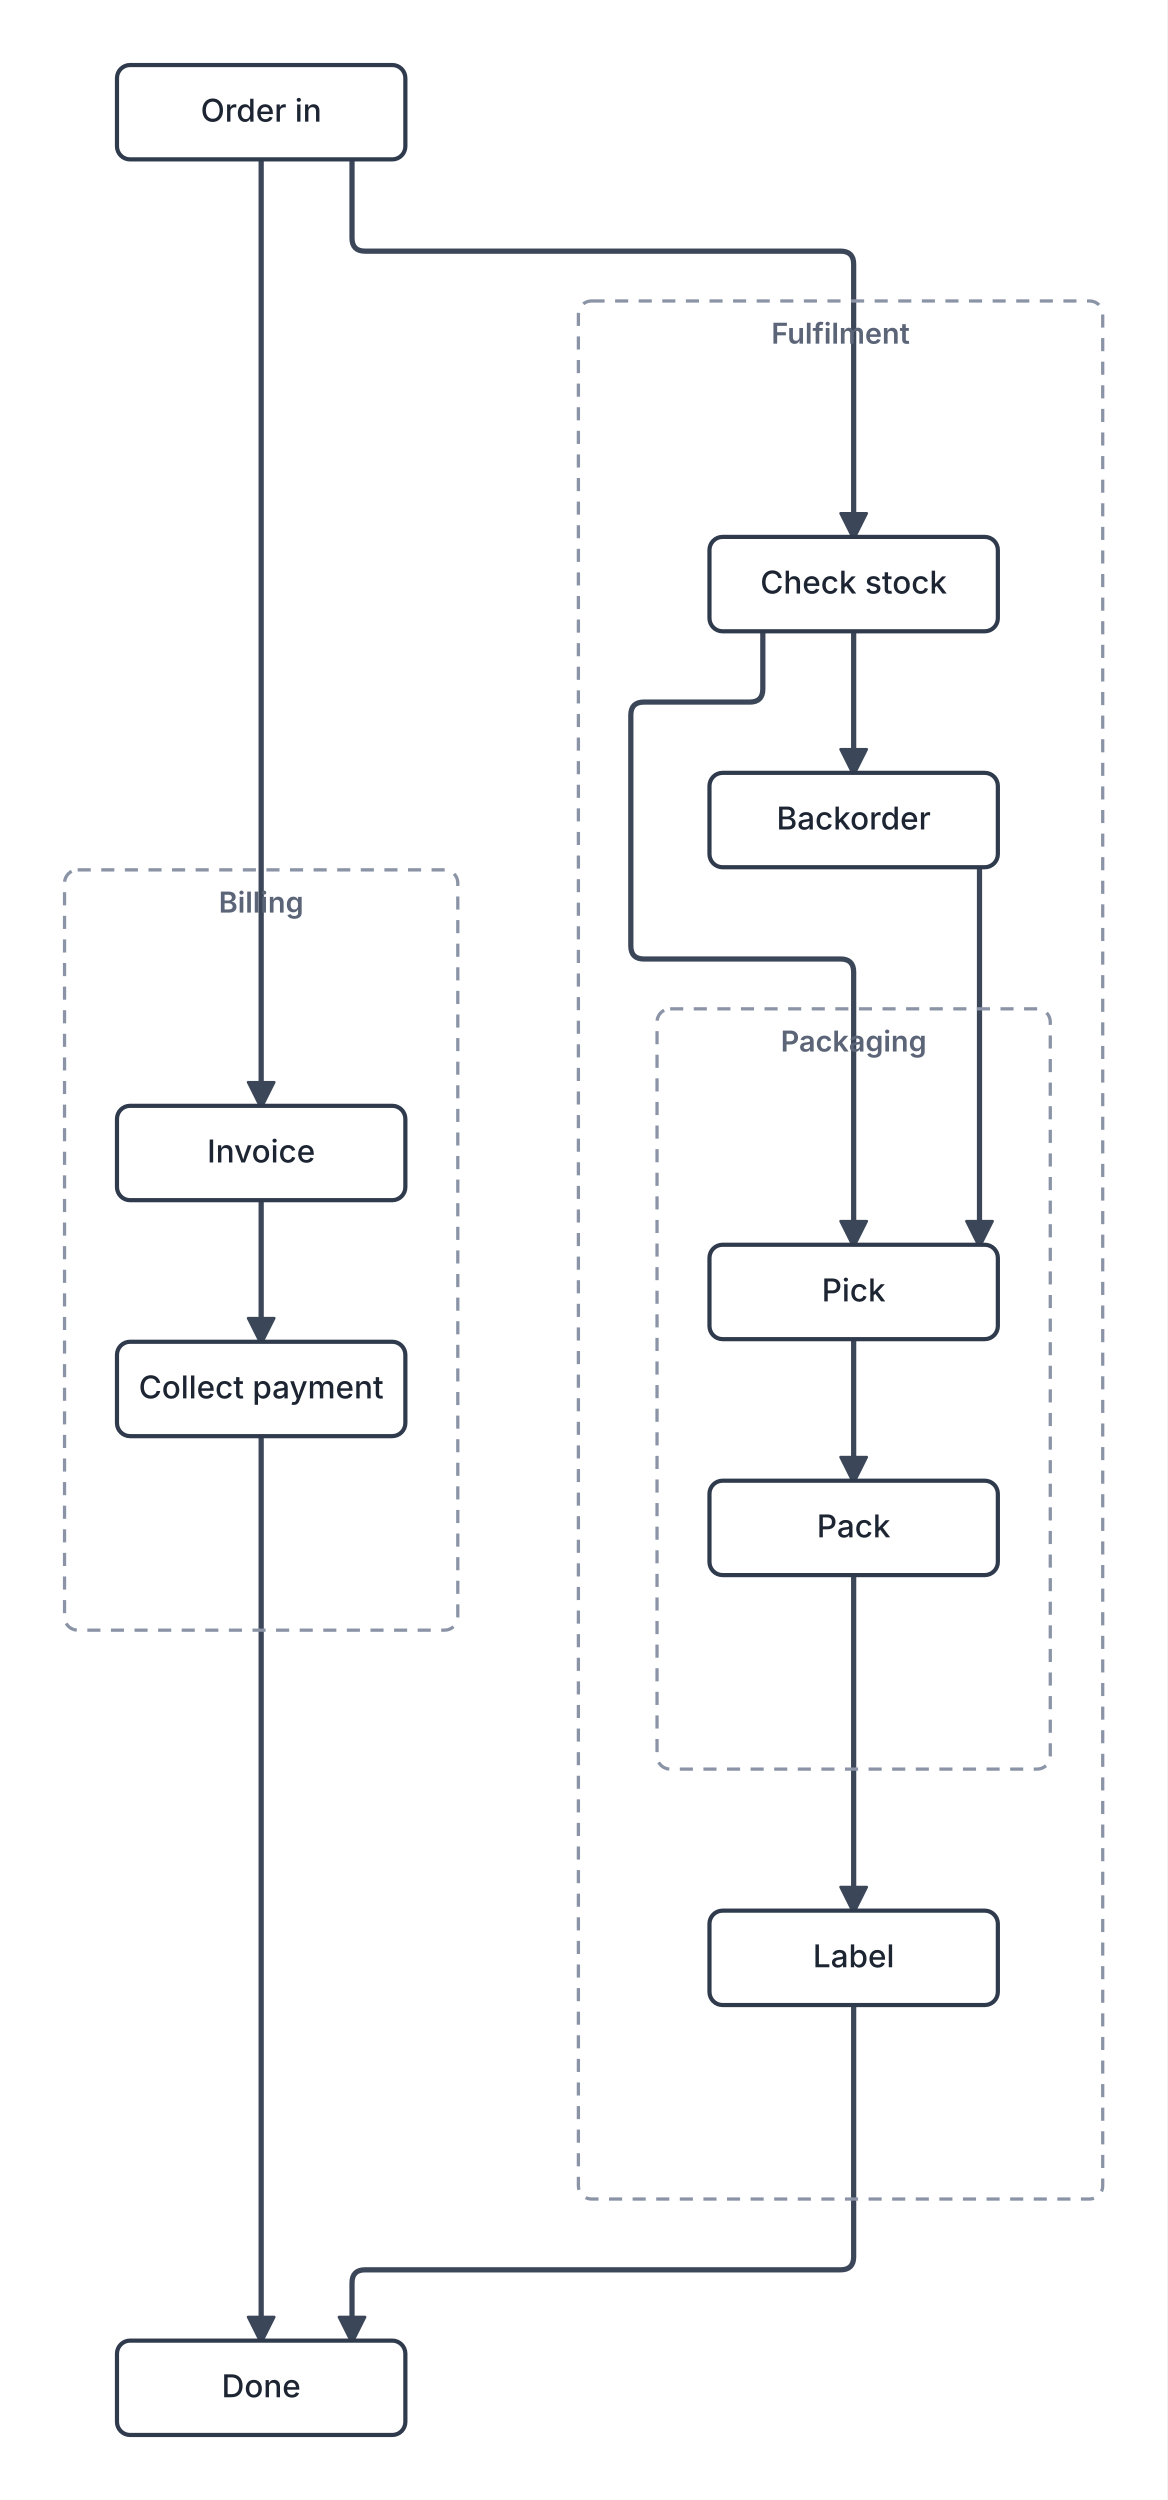
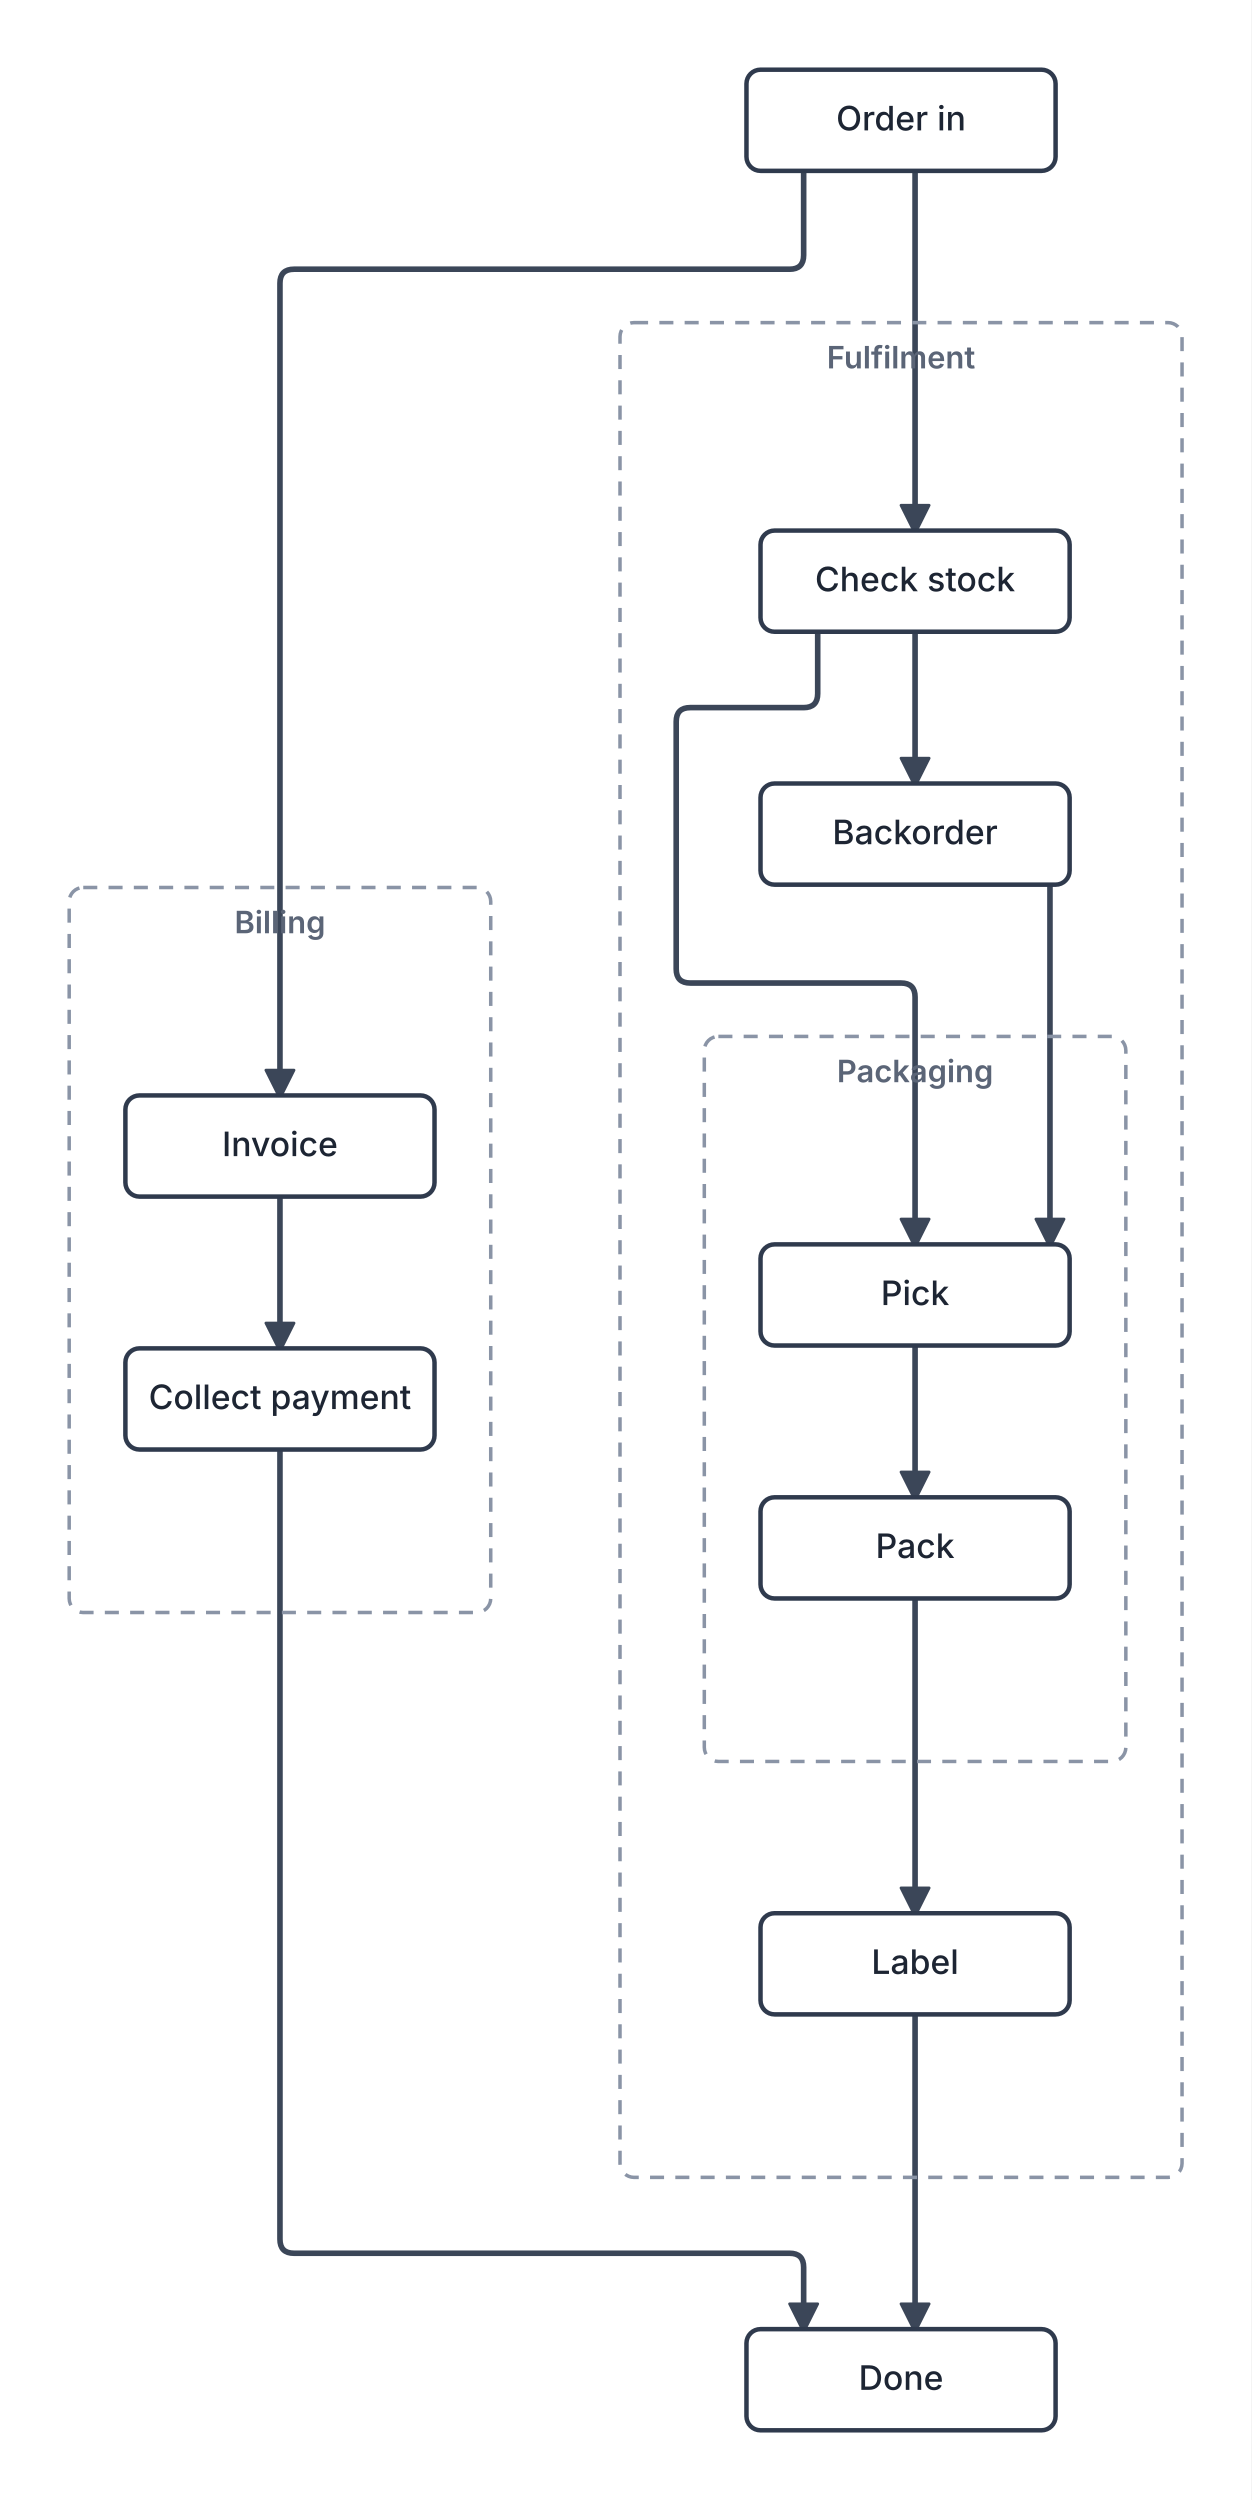
- <svg xmlns="http://www.w3.org/2000/svg" viewBox="-99.62 -24.80 445.25 953.60" width="445.25" height="953.60" font-family="Inter, system-ui, -apple-system, sans-serif">
+ <svg xmlns="http://www.w3.org/2000/svg" viewBox="-320.62 -24.80 445.25 889.60" width="445.25" height="889.60" font-family="Inter, system-ui, -apple-system, sans-serif">
  <defs>
    <marker id="gl-mk-0" markerWidth="12.00" markerHeight="12.00" viewBox="0 0 12.00 12" orient="auto" refX="1.00" refY="6" markerUnits="userSpaceOnUse">
      <path d="M 1,1 L 11,6 L 1,11 Z" fill="#3b4658" stroke="#3b4658" stroke-linejoin="round" />
    </marker>
  </defs>
-   <rect x="-99.62" y="-24.80" width="445.25" height="953.60" fill="#ffffff" />
+   <rect x="-320.62" y="-24.80" width="445.25" height="889.60" fill="#ffffff" />
  <g id="edges">
-     <path d="M 34.65,36.00 L 34.65,66.00 Q 34.65,71.00 39.65,71.00 L 221.00,71.00 Q 226.00,71.00 226.00,76.00 L 226.00,171.00" fill="none" stroke="#3b4658" stroke-width="2.00" marker-end="url(#gl-mk-0)" />
-     <path d="M 191.35,216.00 L 191.35,238.00 Q 191.35,243.00 186.35,243.00 L 146.00,243.00 Q 141.00,243.00 141.00,248.00 L 141.00,336.00 Q 141.00,341.00 146.00,341.00 L 221.00,341.00 Q 226.00,341.00 226.00,346.00 L 226.00,441.00" fill="none" stroke="#3b4658" stroke-width="2.00" marker-end="url(#gl-mk-0)" />
-     <path d="M 226.00,216.00 L 226.00,261.00" fill="none" stroke="#3b4658" stroke-width="2.00" marker-end="url(#gl-mk-0)" />
-     <path d="M 274.00,306.00 L 274.00,441.00" fill="none" stroke="#3b4658" stroke-width="2.00" marker-end="url(#gl-mk-0)" />
-     <path d="M 226.00,486.00 L 226.00,531.00" fill="none" stroke="#3b4658" stroke-width="2.00" marker-end="url(#gl-mk-0)" />
-     <path d="M 226.00,576.00 L 226.00,695.00" fill="none" stroke="#3b4658" stroke-width="2.00" marker-end="url(#gl-mk-0)" />
-     <path d="M 226.00,740.00 L 226.00,836.00 Q 226.00,841.00 221.00,841.00 L 39.65,841.00 Q 34.65,841.00 34.65,846.00 L 34.65,859.00" fill="none" stroke="#3b4658" stroke-width="2.00" marker-end="url(#gl-mk-0)" />
-     <path d="M 0.00,36.00 L 0.00,388.00" fill="none" stroke="#3b4658" stroke-width="2.00" marker-end="url(#gl-mk-0)" />
-     <path d="M 0.00,433.00 L 0.00,478.00" fill="none" stroke="#3b4658" stroke-width="2.00" marker-end="url(#gl-mk-0)" />
-     <path d="M 0.00,523.00 L 0.00,859.00" fill="none" stroke="#3b4658" stroke-width="2.00" marker-end="url(#gl-mk-0)" />
+     <path d="M 5.00,36.00 L 5.00,155.00" fill="none" stroke="#3b4658" stroke-width="2.00" marker-end="url(#gl-mk-0)" />
+     <path d="M -29.65,200.00 L -29.65,222.00 Q -29.65,227.00 -34.65,227.00 L -75.00,227.00 Q -80.00,227.00 -80.00,232.00 L -80.00,320.00 Q -80.00,325.00 -75.00,325.00 L 0.00,325.00 Q 5.00,325.00 5.00,330.00 L 5.00,409.00" fill="none" stroke="#3b4658" stroke-width="2.00" marker-end="url(#gl-mk-0)" />
+     <path d="M 5.00,200.00 L 5.00,245.00" fill="none" stroke="#3b4658" stroke-width="2.00" marker-end="url(#gl-mk-0)" />
+     <path d="M 53.00,290.00 L 53.00,409.00" fill="none" stroke="#3b4658" stroke-width="2.00" marker-end="url(#gl-mk-0)" />
+     <path d="M 5.00,454.00 L 5.00,499.00" fill="none" stroke="#3b4658" stroke-width="2.00" marker-end="url(#gl-mk-0)" />
+     <path d="M 5.00,544.00 L 5.00,647.00" fill="none" stroke="#3b4658" stroke-width="2.00" marker-end="url(#gl-mk-0)" />
+     <path d="M 5.00,692.00 L 5.00,795.00" fill="none" stroke="#3b4658" stroke-width="2.00" marker-end="url(#gl-mk-0)" />
+     <path d="M -34.65,36.00 L -34.65,66.00 Q -34.65,71.00 -39.65,71.00 L -216.00,71.00 Q -221.00,71.00 -221.00,76.00 L -221.00,356.00" fill="none" stroke="#3b4658" stroke-width="2.00" marker-end="url(#gl-mk-0)" />
+     <path d="M -221.00,401.00 L -221.00,446.00" fill="none" stroke="#3b4658" stroke-width="2.00" marker-end="url(#gl-mk-0)" />
+     <path d="M -221.00,491.00 L -221.00,772.00 Q -221.00,777.00 -216.00,777.00 L -39.65,777.00 Q -34.65,777.00 -34.65,782.00 L -34.65,795.00" fill="none" stroke="#3b4658" stroke-width="2.00" marker-end="url(#gl-mk-0)" />
  </g>
  <g id="nodes">
    <rect x="-55.00" y="0.00" width="110.00" height="36.00" rx="5.00" fill="#ffffff" stroke="#2f3a4d" stroke-width="1.60" />
    <text x="0.00" y="21.60" text-anchor="middle" font-size="12.00" font-weight="500" fill="#1d2533">Order in</text>
-     <rect x="121.00" y="90.00" width="200.00" height="724.00" rx="5.00" fill="none" stroke="#8a94a6" stroke-width="1.25" stroke-dasharray="5 4" />
-     <text x="221.00" y="106.30" text-anchor="middle" font-size="11.00" font-weight="600" fill="#5b6577">Fulfilment</text>
-     <rect x="-75.00" y="307.00" width="150.00" height="290.00" rx="5.00" fill="none" stroke="#8a94a6" stroke-width="1.25" stroke-dasharray="5 4" />
-     <text x="0.00" y="323.30" text-anchor="middle" font-size="11.00" font-weight="600" fill="#5b6577">Billing</text>
-     <rect x="-55.00" y="868.00" width="110.00" height="36.00" rx="5.00" fill="#ffffff" stroke="#2f3a4d" stroke-width="1.60" />
-     <text x="0.00" y="889.60" text-anchor="middle" font-size="12.00" font-weight="500" fill="#1d2533">Done</text>
-     <rect x="171.00" y="180.00" width="110.00" height="36.00" rx="5.00" fill="#ffffff" stroke="#2f3a4d" stroke-width="1.60" />
-     <text x="226.00" y="201.60" text-anchor="middle" font-size="12.00" font-weight="500" fill="#1d2533">Check stock</text>
-     <rect x="171.00" y="270.00" width="110.00" height="36.00" rx="5.00" fill="#ffffff" stroke="#2f3a4d" stroke-width="1.60" />
-     <text x="226.00" y="291.60" text-anchor="middle" font-size="12.00" font-weight="500" fill="#1d2533">Backorder</text>
-     <rect x="151.00" y="360.00" width="150.00" height="290.00" rx="5.00" fill="none" stroke="#8a94a6" stroke-width="1.25" stroke-dasharray="5 4" />
-     <text x="226.00" y="376.30" text-anchor="middle" font-size="11.00" font-weight="600" fill="#5b6577">Packaging</text>
-     <rect x="171.00" y="704.00" width="110.00" height="36.00" rx="5.00" fill="#ffffff" stroke="#2f3a4d" stroke-width="1.60" />
-     <text x="226.00" y="725.60" text-anchor="middle" font-size="12.00" font-weight="500" fill="#1d2533">Label</text>
-     <rect x="-55.00" y="397.00" width="110.00" height="36.00" rx="5.00" fill="#ffffff" stroke="#2f3a4d" stroke-width="1.60" />
-     <text x="0.00" y="418.60" text-anchor="middle" font-size="12.00" font-weight="500" fill="#1d2533">Invoice</text>
-     <rect x="-55.00" y="487.00" width="110.00" height="36.00" rx="5.00" fill="#ffffff" stroke="#2f3a4d" stroke-width="1.60" />
-     <text x="0.00" y="508.60" text-anchor="middle" font-size="12.00" font-weight="500" fill="#1d2533">Collect payment</text>
-     <rect x="171.00" y="450.00" width="110.00" height="36.00" rx="5.00" fill="#ffffff" stroke="#2f3a4d" stroke-width="1.60" />
-     <text x="226.00" y="471.60" text-anchor="middle" font-size="12.00" font-weight="500" fill="#1d2533">Pick</text>
-     <rect x="171.00" y="540.00" width="110.00" height="36.00" rx="5.00" fill="#ffffff" stroke="#2f3a4d" stroke-width="1.60" />
-     <text x="226.00" y="561.60" text-anchor="middle" font-size="12.00" font-weight="500" fill="#1d2533">Pack</text>
+     <rect x="-100.00" y="90.00" width="200.00" height="660.00" rx="5.00" fill="none" stroke="#8a94a6" stroke-width="1.25" stroke-dasharray="5 4" />
+     <text x="0.00" y="106.30" text-anchor="middle" font-size="11.00" font-weight="600" fill="#5b6577">Fulfilment</text>
+     <rect x="-296.00" y="291.00" width="150.00" height="258.00" rx="5.00" fill="none" stroke="#8a94a6" stroke-width="1.25" stroke-dasharray="5 4" />
+     <text x="-221.00" y="307.30" text-anchor="middle" font-size="11.00" font-weight="600" fill="#5b6577">Billing</text>
+     <rect x="-55.00" y="804.00" width="110.00" height="36.00" rx="5.00" fill="#ffffff" stroke="#2f3a4d" stroke-width="1.60" />
+     <text x="0.00" y="825.60" text-anchor="middle" font-size="12.00" font-weight="500" fill="#1d2533">Done</text>
+     <rect x="-50.00" y="164.00" width="110.00" height="36.00" rx="5.00" fill="#ffffff" stroke="#2f3a4d" stroke-width="1.60" />
+     <text x="5.00" y="185.60" text-anchor="middle" font-size="12.00" font-weight="500" fill="#1d2533">Check stock</text>
+     <rect x="-50.00" y="254.00" width="110.00" height="36.00" rx="5.00" fill="#ffffff" stroke="#2f3a4d" stroke-width="1.60" />
+     <text x="5.00" y="275.60" text-anchor="middle" font-size="12.00" font-weight="500" fill="#1d2533">Backorder</text>
+     <rect x="-70.00" y="344.00" width="150.00" height="258.00" rx="5.00" fill="none" stroke="#8a94a6" stroke-width="1.25" stroke-dasharray="5 4" />
+     <text x="5.00" y="360.30" text-anchor="middle" font-size="11.00" font-weight="600" fill="#5b6577">Packaging</text>
+     <rect x="-50.00" y="656.00" width="110.00" height="36.00" rx="5.00" fill="#ffffff" stroke="#2f3a4d" stroke-width="1.60" />
+     <text x="5.00" y="677.60" text-anchor="middle" font-size="12.00" font-weight="500" fill="#1d2533">Label</text>
+     <rect x="-276.00" y="365.00" width="110.00" height="36.00" rx="5.00" fill="#ffffff" stroke="#2f3a4d" stroke-width="1.60" />
+     <text x="-221.00" y="386.60" text-anchor="middle" font-size="12.00" font-weight="500" fill="#1d2533">Invoice</text>
+     <rect x="-276.00" y="455.00" width="110.00" height="36.00" rx="5.00" fill="#ffffff" stroke="#2f3a4d" stroke-width="1.60" />
+     <text x="-221.00" y="476.60" text-anchor="middle" font-size="12.00" font-weight="500" fill="#1d2533">Collect payment</text>
+     <rect x="-50.00" y="418.00" width="110.00" height="36.00" rx="5.00" fill="#ffffff" stroke="#2f3a4d" stroke-width="1.60" />
+     <text x="5.00" y="439.60" text-anchor="middle" font-size="12.00" font-weight="500" fill="#1d2533">Pick</text>
+     <rect x="-50.00" y="508.00" width="110.00" height="36.00" rx="5.00" fill="#ffffff" stroke="#2f3a4d" stroke-width="1.60" />
+     <text x="5.00" y="529.60" text-anchor="middle" font-size="12.00" font-weight="500" fill="#1d2533">Pack</text>
  </g>
</svg>
